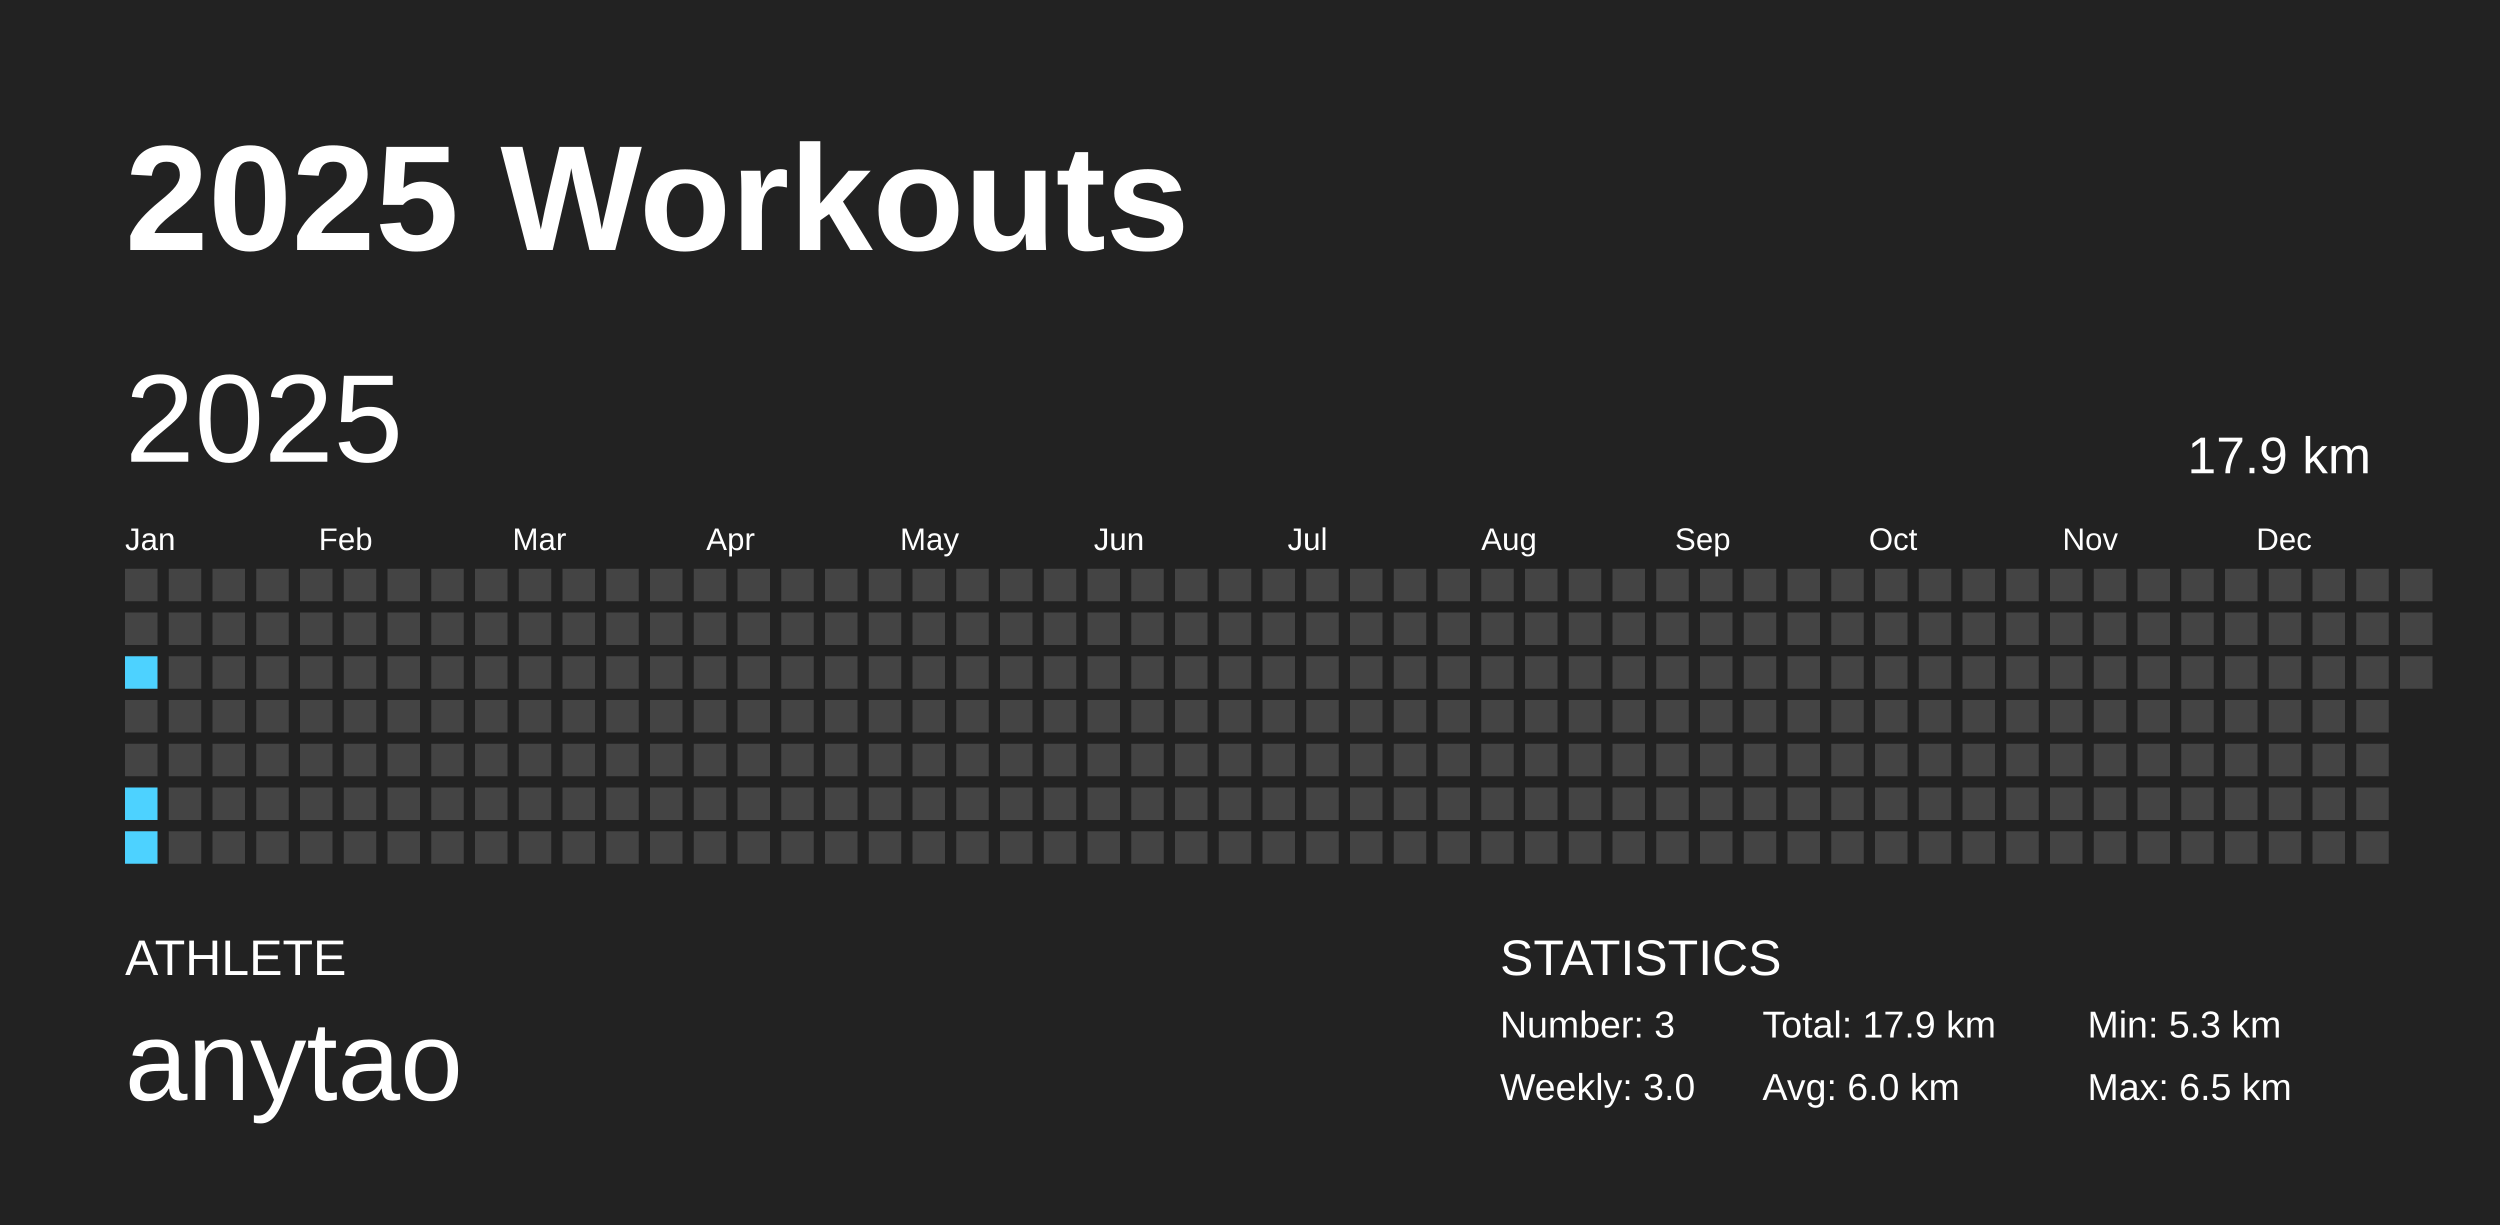
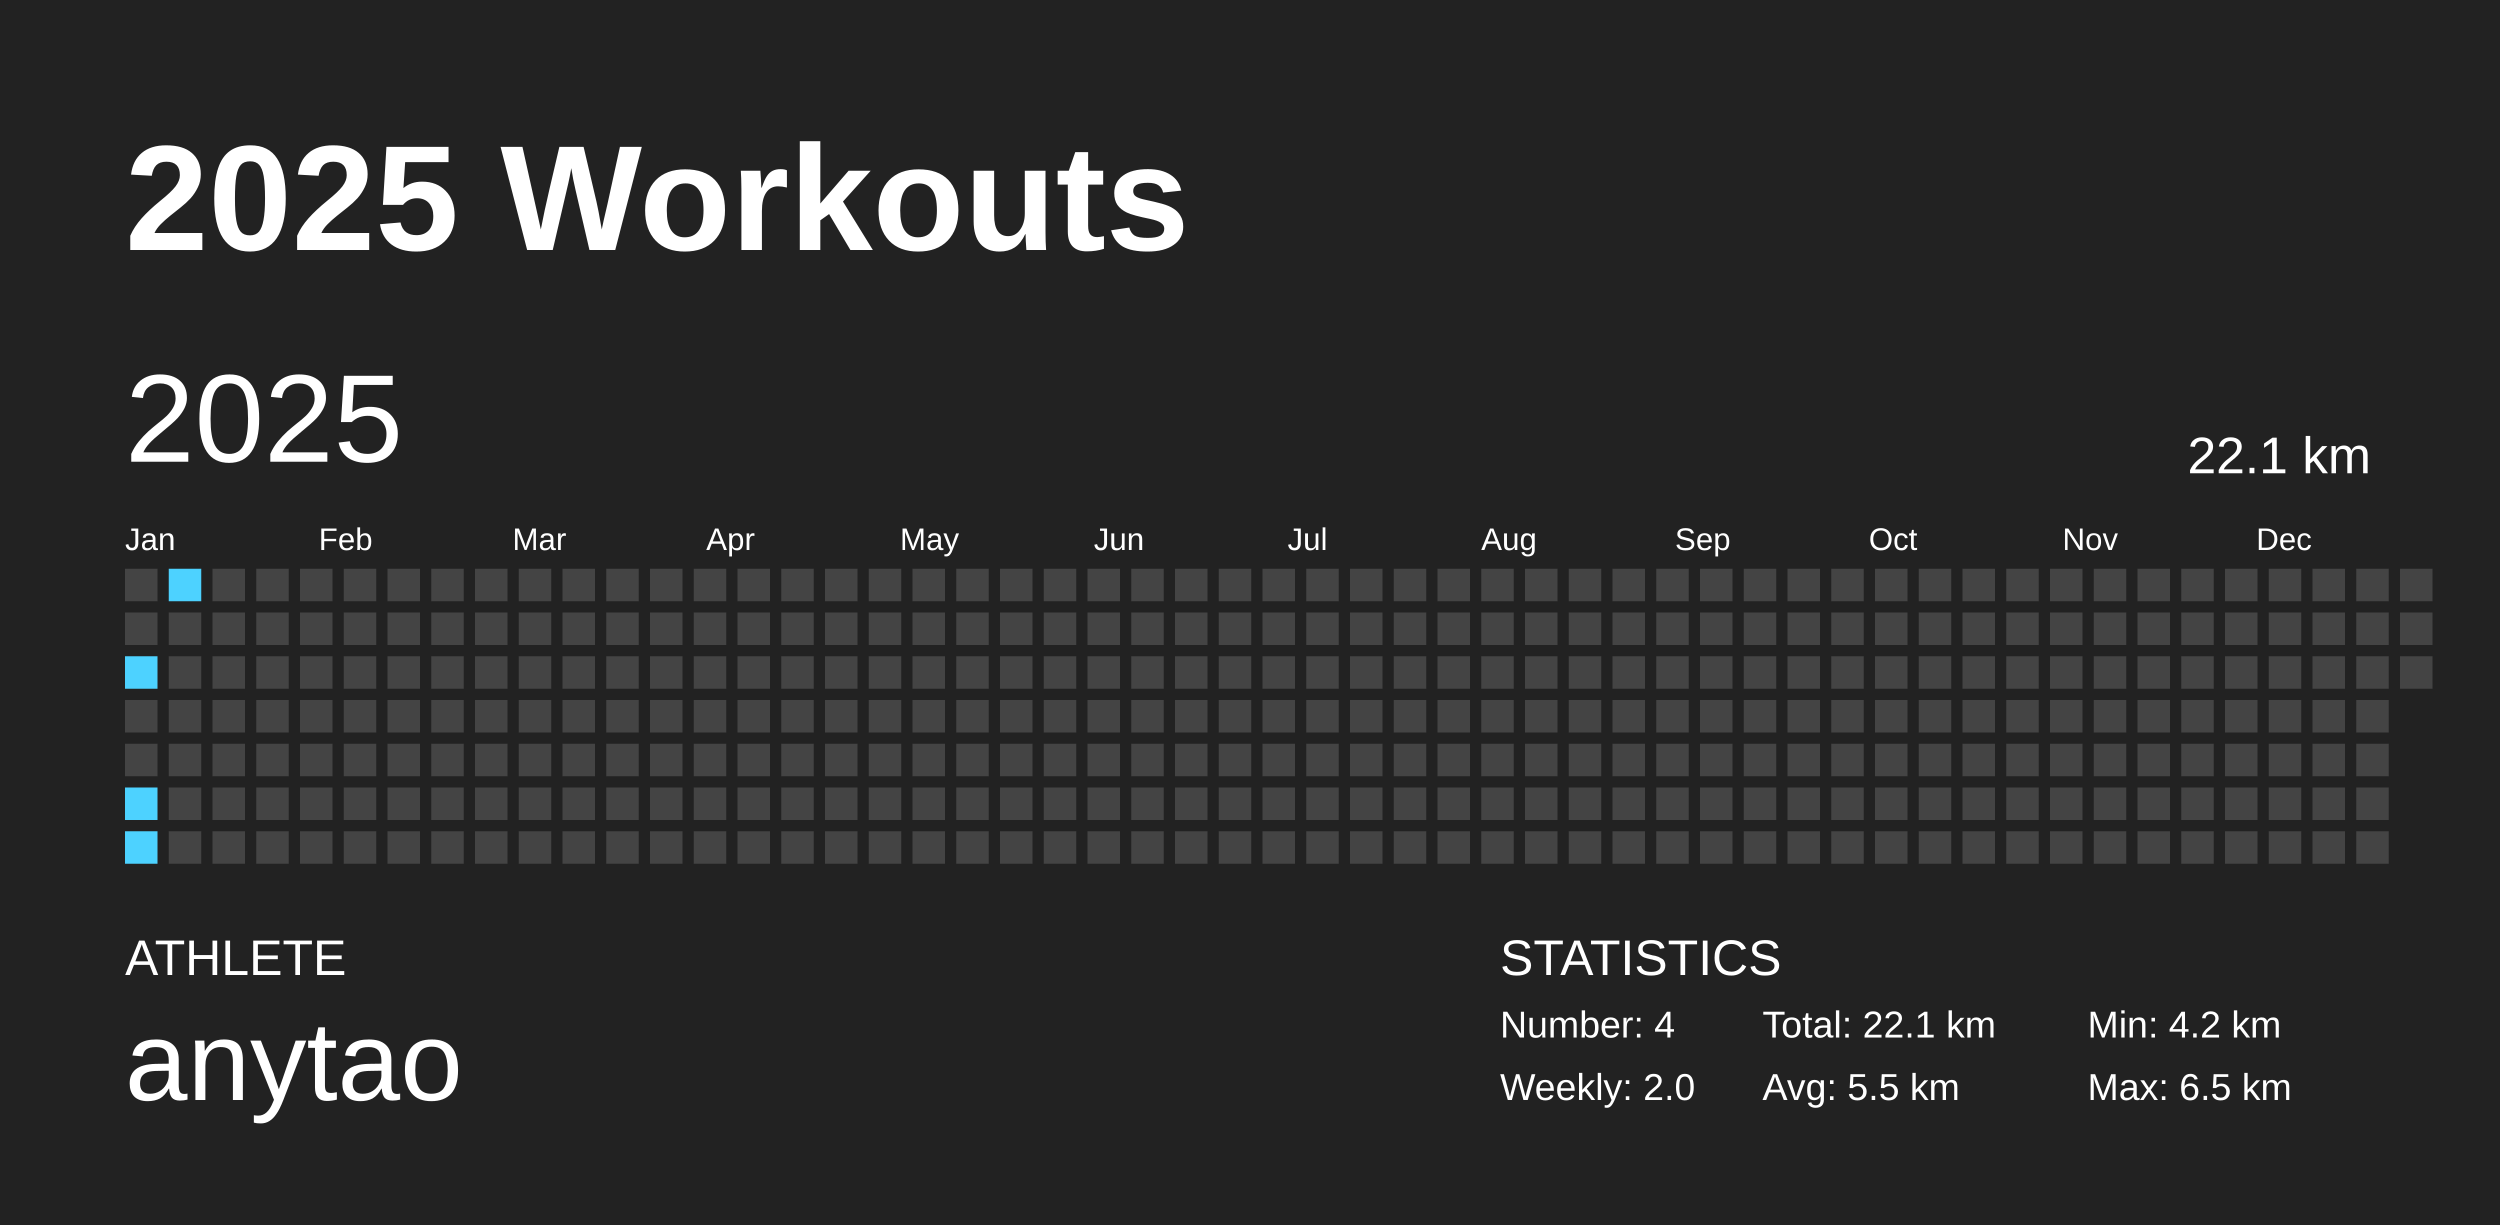
<svg xmlns="http://www.w3.org/2000/svg" baseProfile="full" height="98mm" version="1.1" viewBox="0,0,200,98" width="200mm">
  <defs />
  <rect fill="#222222" height="98" width="200" x="0" y="0" />
  <text fill="#FFFFFF" style="font-size:12px; font-family:Arial; font-weight:bold;" x="10" y="20">2025 Workouts</text>
  <text fill="#FFFFFF" style="font-size:4px; font-family:Arial" x="10" y="78">ATHLETE</text>
  <text fill="#FFFFFF" style="font-size:9px; font-family:Arial" x="10" y="88">anytao</text>
  <text fill="#FFFFFF" style="font-size:4px; font-family:Arial" x="120" y="78">STATISTICS</text>
-   <text fill="#FFFFFF" style="font-size:3px; font-family:Arial" x="120" y="83">Number: 3</text>
-   <text fill="#FFFFFF" style="font-size:3px; font-family:Arial" x="120" y="88">Weekly: 3.0</text>
-   <text fill="#FFFFFF" style="font-size:3px; font-family:Arial" x="141" y="83">Total: 17.9 km</text>
-   <text fill="#FFFFFF" style="font-size:3px; font-family:Arial" x="141" y="88">Avg: 6.0 km</text>
-   <text fill="#FFFFFF" style="font-size:3px; font-family:Arial" x="167" y="83">Min: 5.3 km</text>
+   <text fill="#FFFFFF" style="font-size:3px; font-family:Arial" x="120" y="83">Number: 4</text>
+   <text fill="#FFFFFF" style="font-size:3px; font-family:Arial" x="120" y="88">Weekly: 2.0</text>
+   <text fill="#FFFFFF" style="font-size:3px; font-family:Arial" x="141" y="83">Total: 22.1 km</text>
+   <text fill="#FFFFFF" style="font-size:3px; font-family:Arial" x="141" y="88">Avg: 5.5 km</text>
+   <text fill="#FFFFFF" style="font-size:3px; font-family:Arial" x="167" y="83">Min: 4.2 km</text>
  <text fill="#FFFFFF" style="font-size:3px; font-family:Arial" x="167" y="88">Max: 6.5 km</text>
  <text dominant-baseline="hanging" fill="#FFFFFF" style="font-size:10.0px; font-family:Arial;" x="10" y="30">2025</text>
-   <text dominant-baseline="hanging" fill="#FFFFFF" style="font-size:4.125px; font-family:Arial;" x="175" y="35">17.9 km</text>
+   <text dominant-baseline="hanging" fill="#FFFFFF" style="font-size:4.125px; font-family:Arial;" x="175" y="35">22.1 km</text>
  <text fill="#FFFFFF" style="font-size:2.5px; font-family:Arial" x="10.0" y="44">Jan</text>
  <text fill="#FFFFFF" style="font-size:2.5px; font-family:Arial" x="25.5" y="44">Feb</text>
  <text fill="#FFFFFF" style="font-size:2.5px; font-family:Arial" x="41.0" y="44">Mar</text>
  <text fill="#FFFFFF" style="font-size:2.5px; font-family:Arial" x="56.5" y="44">Apr</text>
  <text fill="#FFFFFF" style="font-size:2.5px; font-family:Arial" x="72.0" y="44">May</text>
  <text fill="#FFFFFF" style="font-size:2.5px; font-family:Arial" x="87.5" y="44">Jun</text>
  <text fill="#FFFFFF" style="font-size:2.5px; font-family:Arial" x="103.0" y="44">Jul</text>
  <text fill="#FFFFFF" style="font-size:2.5px; font-family:Arial" x="118.5" y="44">Aug</text>
  <text fill="#FFFFFF" style="font-size:2.5px; font-family:Arial" x="134.0" y="44">Sep</text>
  <text fill="#FFFFFF" style="font-size:2.5px; font-family:Arial" x="149.5" y="44">Oct</text>
  <text fill="#FFFFFF" style="font-size:2.5px; font-family:Arial" x="165.0" y="44">Nov</text>
  <text fill="#FFFFFF" style="font-size:2.5px; font-family:Arial" x="180.5" y="44">Dec</text>
  <rect fill="#444444" height="2.6" width="2.6" x="10.0" y="45.5" />
  <rect fill="#444444" height="2.6" width="2.6" x="10.0" y="49.0" />
  <rect fill="#4dd2ff" height="2.6" width="2.6" x="10.0" y="52.5" />
  <rect fill="#444444" height="2.6" width="2.6" x="10.0" y="56.0" />
  <rect fill="#444444" height="2.6" width="2.6" x="10.0" y="59.5" />
  <rect fill="#4dd2ff" height="2.6" width="2.6" x="10.0" y="63.0" />
  <rect fill="#4dd2ff" height="2.6" width="2.6" x="10.0" y="66.5" />
-   <rect fill="#444444" height="2.6" width="2.6" x="13.5" y="45.5" />
+   <rect fill="#4dd2ff" height="2.6" width="2.6" x="13.5" y="45.5" />
  <rect fill="#444444" height="2.6" width="2.6" x="13.5" y="49.0" />
  <rect fill="#444444" height="2.6" width="2.6" x="13.5" y="52.5" />
  <rect fill="#444444" height="2.6" width="2.6" x="13.5" y="56.0" />
  <rect fill="#444444" height="2.6" width="2.6" x="13.5" y="59.5" />
  <rect fill="#444444" height="2.6" width="2.6" x="13.5" y="63.0" />
  <rect fill="#444444" height="2.6" width="2.6" x="13.5" y="66.5" />
  <rect fill="#444444" height="2.6" width="2.6" x="17.0" y="45.5" />
  <rect fill="#444444" height="2.6" width="2.6" x="17.0" y="49.0" />
  <rect fill="#444444" height="2.6" width="2.6" x="17.0" y="52.5" />
  <rect fill="#444444" height="2.6" width="2.6" x="17.0" y="56.0" />
  <rect fill="#444444" height="2.6" width="2.6" x="17.0" y="59.5" />
  <rect fill="#444444" height="2.6" width="2.6" x="17.0" y="63.0" />
  <rect fill="#444444" height="2.6" width="2.6" x="17.0" y="66.5" />
  <rect fill="#444444" height="2.6" width="2.6" x="20.5" y="45.5" />
  <rect fill="#444444" height="2.6" width="2.6" x="20.5" y="49.0" />
  <rect fill="#444444" height="2.6" width="2.6" x="20.5" y="52.5" />
  <rect fill="#444444" height="2.6" width="2.6" x="20.5" y="56.0" />
  <rect fill="#444444" height="2.6" width="2.6" x="20.5" y="59.5" />
  <rect fill="#444444" height="2.6" width="2.6" x="20.5" y="63.0" />
  <rect fill="#444444" height="2.6" width="2.6" x="20.5" y="66.5" />
  <rect fill="#444444" height="2.6" width="2.6" x="24.0" y="45.5" />
  <rect fill="#444444" height="2.6" width="2.6" x="24.0" y="49.0" />
  <rect fill="#444444" height="2.6" width="2.6" x="24.0" y="52.5" />
  <rect fill="#444444" height="2.6" width="2.6" x="24.0" y="56.0" />
  <rect fill="#444444" height="2.6" width="2.6" x="24.0" y="59.5" />
  <rect fill="#444444" height="2.6" width="2.6" x="24.0" y="63.0" />
  <rect fill="#444444" height="2.6" width="2.6" x="24.0" y="66.5" />
  <rect fill="#444444" height="2.6" width="2.6" x="27.5" y="45.5" />
  <rect fill="#444444" height="2.6" width="2.6" x="27.5" y="49.0" />
  <rect fill="#444444" height="2.6" width="2.6" x="27.5" y="52.5" />
  <rect fill="#444444" height="2.6" width="2.6" x="27.5" y="56.0" />
  <rect fill="#444444" height="2.6" width="2.6" x="27.5" y="59.5" />
  <rect fill="#444444" height="2.6" width="2.6" x="27.5" y="63.0" />
  <rect fill="#444444" height="2.6" width="2.6" x="27.5" y="66.5" />
  <rect fill="#444444" height="2.6" width="2.6" x="31.0" y="45.5" />
  <rect fill="#444444" height="2.6" width="2.6" x="31.0" y="49.0" />
  <rect fill="#444444" height="2.6" width="2.6" x="31.0" y="52.5" />
  <rect fill="#444444" height="2.6" width="2.6" x="31.0" y="56.0" />
  <rect fill="#444444" height="2.6" width="2.6" x="31.0" y="59.5" />
  <rect fill="#444444" height="2.6" width="2.6" x="31.0" y="63.0" />
  <rect fill="#444444" height="2.6" width="2.6" x="31.0" y="66.5" />
  <rect fill="#444444" height="2.6" width="2.6" x="34.5" y="45.5" />
  <rect fill="#444444" height="2.6" width="2.6" x="34.5" y="49.0" />
  <rect fill="#444444" height="2.6" width="2.6" x="34.5" y="52.5" />
  <rect fill="#444444" height="2.6" width="2.6" x="34.5" y="56.0" />
  <rect fill="#444444" height="2.6" width="2.6" x="34.5" y="59.5" />
  <rect fill="#444444" height="2.6" width="2.6" x="34.5" y="63.0" />
  <rect fill="#444444" height="2.6" width="2.6" x="34.5" y="66.5" />
  <rect fill="#444444" height="2.6" width="2.6" x="38.0" y="45.5" />
  <rect fill="#444444" height="2.6" width="2.6" x="38.0" y="49.0" />
  <rect fill="#444444" height="2.6" width="2.6" x="38.0" y="52.5" />
  <rect fill="#444444" height="2.6" width="2.6" x="38.0" y="56.0" />
  <rect fill="#444444" height="2.6" width="2.6" x="38.0" y="59.5" />
  <rect fill="#444444" height="2.6" width="2.6" x="38.0" y="63.0" />
  <rect fill="#444444" height="2.6" width="2.6" x="38.0" y="66.5" />
  <rect fill="#444444" height="2.6" width="2.6" x="41.5" y="45.5" />
  <rect fill="#444444" height="2.6" width="2.6" x="41.5" y="49.0" />
  <rect fill="#444444" height="2.6" width="2.6" x="41.5" y="52.5" />
  <rect fill="#444444" height="2.6" width="2.6" x="41.5" y="56.0" />
  <rect fill="#444444" height="2.6" width="2.6" x="41.5" y="59.5" />
  <rect fill="#444444" height="2.6" width="2.6" x="41.5" y="63.0" />
  <rect fill="#444444" height="2.6" width="2.6" x="41.5" y="66.5" />
  <rect fill="#444444" height="2.6" width="2.6" x="45.0" y="45.5" />
  <rect fill="#444444" height="2.6" width="2.6" x="45.0" y="49.0" />
  <rect fill="#444444" height="2.6" width="2.6" x="45.0" y="52.5" />
  <rect fill="#444444" height="2.6" width="2.6" x="45.0" y="56.0" />
  <rect fill="#444444" height="2.6" width="2.6" x="45.0" y="59.5" />
  <rect fill="#444444" height="2.6" width="2.6" x="45.0" y="63.0" />
  <rect fill="#444444" height="2.6" width="2.6" x="45.0" y="66.5" />
  <rect fill="#444444" height="2.6" width="2.6" x="48.5" y="45.5" />
  <rect fill="#444444" height="2.6" width="2.6" x="48.5" y="49.0" />
  <rect fill="#444444" height="2.6" width="2.6" x="48.5" y="52.5" />
  <rect fill="#444444" height="2.6" width="2.6" x="48.5" y="56.0" />
  <rect fill="#444444" height="2.6" width="2.6" x="48.5" y="59.5" />
  <rect fill="#444444" height="2.6" width="2.6" x="48.5" y="63.0" />
  <rect fill="#444444" height="2.6" width="2.6" x="48.5" y="66.5" />
  <rect fill="#444444" height="2.6" width="2.6" x="52.0" y="45.5" />
  <rect fill="#444444" height="2.6" width="2.6" x="52.0" y="49.0" />
  <rect fill="#444444" height="2.6" width="2.6" x="52.0" y="52.5" />
  <rect fill="#444444" height="2.6" width="2.6" x="52.0" y="56.0" />
  <rect fill="#444444" height="2.6" width="2.6" x="52.0" y="59.5" />
  <rect fill="#444444" height="2.6" width="2.6" x="52.0" y="63.0" />
  <rect fill="#444444" height="2.6" width="2.6" x="52.0" y="66.5" />
  <rect fill="#444444" height="2.6" width="2.6" x="55.5" y="45.5" />
  <rect fill="#444444" height="2.6" width="2.6" x="55.5" y="49.0" />
  <rect fill="#444444" height="2.6" width="2.6" x="55.5" y="52.5" />
  <rect fill="#444444" height="2.6" width="2.6" x="55.5" y="56.0" />
  <rect fill="#444444" height="2.6" width="2.6" x="55.5" y="59.5" />
  <rect fill="#444444" height="2.6" width="2.6" x="55.5" y="63.0" />
  <rect fill="#444444" height="2.6" width="2.6" x="55.5" y="66.5" />
  <rect fill="#444444" height="2.6" width="2.6" x="59.0" y="45.5" />
  <rect fill="#444444" height="2.6" width="2.6" x="59.0" y="49.0" />
  <rect fill="#444444" height="2.6" width="2.6" x="59.0" y="52.5" />
  <rect fill="#444444" height="2.6" width="2.6" x="59.0" y="56.0" />
  <rect fill="#444444" height="2.6" width="2.6" x="59.0" y="59.5" />
  <rect fill="#444444" height="2.6" width="2.6" x="59.0" y="63.0" />
  <rect fill="#444444" height="2.6" width="2.6" x="59.0" y="66.5" />
  <rect fill="#444444" height="2.6" width="2.6" x="62.5" y="45.5" />
  <rect fill="#444444" height="2.6" width="2.6" x="62.5" y="49.0" />
  <rect fill="#444444" height="2.6" width="2.6" x="62.5" y="52.5" />
  <rect fill="#444444" height="2.6" width="2.6" x="62.5" y="56.0" />
  <rect fill="#444444" height="2.6" width="2.6" x="62.5" y="59.5" />
  <rect fill="#444444" height="2.6" width="2.6" x="62.5" y="63.0" />
  <rect fill="#444444" height="2.6" width="2.6" x="62.5" y="66.5" />
  <rect fill="#444444" height="2.6" width="2.6" x="66.0" y="45.5" />
  <rect fill="#444444" height="2.6" width="2.6" x="66.0" y="49.0" />
  <rect fill="#444444" height="2.6" width="2.6" x="66.0" y="52.5" />
  <rect fill="#444444" height="2.6" width="2.6" x="66.0" y="56.0" />
  <rect fill="#444444" height="2.6" width="2.6" x="66.0" y="59.5" />
  <rect fill="#444444" height="2.6" width="2.6" x="66.0" y="63.0" />
  <rect fill="#444444" height="2.6" width="2.6" x="66.0" y="66.5" />
  <rect fill="#444444" height="2.6" width="2.6" x="69.5" y="45.5" />
  <rect fill="#444444" height="2.6" width="2.6" x="69.5" y="49.0" />
  <rect fill="#444444" height="2.6" width="2.6" x="69.5" y="52.5" />
  <rect fill="#444444" height="2.6" width="2.6" x="69.5" y="56.0" />
  <rect fill="#444444" height="2.6" width="2.6" x="69.5" y="59.5" />
  <rect fill="#444444" height="2.6" width="2.6" x="69.5" y="63.0" />
  <rect fill="#444444" height="2.6" width="2.6" x="69.5" y="66.5" />
  <rect fill="#444444" height="2.6" width="2.6" x="73.0" y="45.5" />
  <rect fill="#444444" height="2.6" width="2.6" x="73.0" y="49.0" />
  <rect fill="#444444" height="2.6" width="2.6" x="73.0" y="52.5" />
  <rect fill="#444444" height="2.6" width="2.6" x="73.0" y="56.0" />
  <rect fill="#444444" height="2.6" width="2.6" x="73.0" y="59.5" />
  <rect fill="#444444" height="2.6" width="2.6" x="73.0" y="63.0" />
  <rect fill="#444444" height="2.6" width="2.6" x="73.0" y="66.5" />
  <rect fill="#444444" height="2.6" width="2.6" x="76.5" y="45.5" />
  <rect fill="#444444" height="2.6" width="2.6" x="76.5" y="49.0" />
  <rect fill="#444444" height="2.6" width="2.6" x="76.5" y="52.5" />
  <rect fill="#444444" height="2.6" width="2.6" x="76.5" y="56.0" />
  <rect fill="#444444" height="2.6" width="2.6" x="76.5" y="59.5" />
  <rect fill="#444444" height="2.6" width="2.6" x="76.5" y="63.0" />
  <rect fill="#444444" height="2.6" width="2.6" x="76.5" y="66.5" />
  <rect fill="#444444" height="2.6" width="2.6" x="80.0" y="45.5" />
  <rect fill="#444444" height="2.6" width="2.6" x="80.0" y="49.0" />
  <rect fill="#444444" height="2.6" width="2.6" x="80.0" y="52.5" />
  <rect fill="#444444" height="2.6" width="2.6" x="80.0" y="56.0" />
  <rect fill="#444444" height="2.6" width="2.6" x="80.0" y="59.5" />
  <rect fill="#444444" height="2.6" width="2.6" x="80.0" y="63.0" />
  <rect fill="#444444" height="2.6" width="2.6" x="80.0" y="66.5" />
  <rect fill="#444444" height="2.6" width="2.6" x="83.5" y="45.5" />
  <rect fill="#444444" height="2.6" width="2.6" x="83.5" y="49.0" />
  <rect fill="#444444" height="2.6" width="2.6" x="83.5" y="52.5" />
  <rect fill="#444444" height="2.6" width="2.6" x="83.5" y="56.0" />
  <rect fill="#444444" height="2.6" width="2.6" x="83.5" y="59.5" />
  <rect fill="#444444" height="2.6" width="2.6" x="83.5" y="63.0" />
  <rect fill="#444444" height="2.6" width="2.6" x="83.5" y="66.5" />
  <rect fill="#444444" height="2.6" width="2.6" x="87.0" y="45.5" />
  <rect fill="#444444" height="2.6" width="2.6" x="87.0" y="49.0" />
  <rect fill="#444444" height="2.6" width="2.6" x="87.0" y="52.5" />
  <rect fill="#444444" height="2.6" width="2.6" x="87.0" y="56.0" />
  <rect fill="#444444" height="2.6" width="2.6" x="87.0" y="59.5" />
  <rect fill="#444444" height="2.6" width="2.6" x="87.0" y="63.0" />
  <rect fill="#444444" height="2.6" width="2.6" x="87.0" y="66.5" />
  <rect fill="#444444" height="2.6" width="2.6" x="90.5" y="45.5" />
  <rect fill="#444444" height="2.6" width="2.6" x="90.5" y="49.0" />
  <rect fill="#444444" height="2.6" width="2.6" x="90.5" y="52.5" />
  <rect fill="#444444" height="2.6" width="2.6" x="90.5" y="56.0" />
  <rect fill="#444444" height="2.6" width="2.6" x="90.5" y="59.5" />
  <rect fill="#444444" height="2.6" width="2.6" x="90.5" y="63.0" />
  <rect fill="#444444" height="2.6" width="2.6" x="90.5" y="66.5" />
  <rect fill="#444444" height="2.6" width="2.6" x="94.0" y="45.5" />
  <rect fill="#444444" height="2.6" width="2.6" x="94.0" y="49.0" />
  <rect fill="#444444" height="2.6" width="2.6" x="94.0" y="52.5" />
  <rect fill="#444444" height="2.6" width="2.6" x="94.0" y="56.0" />
  <rect fill="#444444" height="2.6" width="2.6" x="94.0" y="59.5" />
  <rect fill="#444444" height="2.6" width="2.6" x="94.0" y="63.0" />
  <rect fill="#444444" height="2.6" width="2.6" x="94.0" y="66.5" />
  <rect fill="#444444" height="2.6" width="2.6" x="97.5" y="45.5" />
  <rect fill="#444444" height="2.6" width="2.6" x="97.5" y="49.0" />
  <rect fill="#444444" height="2.6" width="2.6" x="97.5" y="52.5" />
  <rect fill="#444444" height="2.6" width="2.6" x="97.5" y="56.0" />
  <rect fill="#444444" height="2.6" width="2.6" x="97.5" y="59.5" />
  <rect fill="#444444" height="2.6" width="2.6" x="97.5" y="63.0" />
  <rect fill="#444444" height="2.6" width="2.6" x="97.5" y="66.5" />
  <rect fill="#444444" height="2.6" width="2.6" x="101.0" y="45.5" />
  <rect fill="#444444" height="2.6" width="2.6" x="101.0" y="49.0" />
  <rect fill="#444444" height="2.6" width="2.6" x="101.0" y="52.5" />
  <rect fill="#444444" height="2.6" width="2.6" x="101.0" y="56.0" />
  <rect fill="#444444" height="2.6" width="2.6" x="101.0" y="59.5" />
  <rect fill="#444444" height="2.6" width="2.6" x="101.0" y="63.0" />
  <rect fill="#444444" height="2.6" width="2.6" x="101.0" y="66.5" />
  <rect fill="#444444" height="2.6" width="2.6" x="104.5" y="45.5" />
  <rect fill="#444444" height="2.6" width="2.6" x="104.5" y="49.0" />
  <rect fill="#444444" height="2.6" width="2.6" x="104.5" y="52.5" />
  <rect fill="#444444" height="2.6" width="2.6" x="104.5" y="56.0" />
  <rect fill="#444444" height="2.6" width="2.6" x="104.5" y="59.5" />
  <rect fill="#444444" height="2.6" width="2.6" x="104.5" y="63.0" />
  <rect fill="#444444" height="2.6" width="2.6" x="104.5" y="66.5" />
  <rect fill="#444444" height="2.6" width="2.6" x="108.0" y="45.5" />
  <rect fill="#444444" height="2.6" width="2.6" x="108.0" y="49.0" />
  <rect fill="#444444" height="2.6" width="2.6" x="108.0" y="52.5" />
  <rect fill="#444444" height="2.6" width="2.6" x="108.0" y="56.0" />
  <rect fill="#444444" height="2.6" width="2.6" x="108.0" y="59.5" />
  <rect fill="#444444" height="2.6" width="2.6" x="108.0" y="63.0" />
  <rect fill="#444444" height="2.6" width="2.6" x="108.0" y="66.5" />
  <rect fill="#444444" height="2.6" width="2.6" x="111.5" y="45.5" />
  <rect fill="#444444" height="2.6" width="2.6" x="111.5" y="49.0" />
  <rect fill="#444444" height="2.6" width="2.6" x="111.5" y="52.5" />
  <rect fill="#444444" height="2.6" width="2.6" x="111.5" y="56.0" />
  <rect fill="#444444" height="2.6" width="2.6" x="111.5" y="59.5" />
  <rect fill="#444444" height="2.6" width="2.6" x="111.5" y="63.0" />
  <rect fill="#444444" height="2.6" width="2.6" x="111.5" y="66.5" />
  <rect fill="#444444" height="2.6" width="2.6" x="115.0" y="45.5" />
  <rect fill="#444444" height="2.6" width="2.6" x="115.0" y="49.0" />
  <rect fill="#444444" height="2.6" width="2.6" x="115.0" y="52.5" />
  <rect fill="#444444" height="2.6" width="2.6" x="115.0" y="56.0" />
  <rect fill="#444444" height="2.6" width="2.6" x="115.0" y="59.5" />
  <rect fill="#444444" height="2.6" width="2.6" x="115.0" y="63.0" />
  <rect fill="#444444" height="2.6" width="2.6" x="115.0" y="66.5" />
  <rect fill="#444444" height="2.6" width="2.6" x="118.5" y="45.5" />
  <rect fill="#444444" height="2.6" width="2.6" x="118.5" y="49.0" />
  <rect fill="#444444" height="2.6" width="2.6" x="118.5" y="52.5" />
  <rect fill="#444444" height="2.6" width="2.6" x="118.5" y="56.0" />
  <rect fill="#444444" height="2.6" width="2.6" x="118.5" y="59.5" />
  <rect fill="#444444" height="2.6" width="2.6" x="118.5" y="63.0" />
  <rect fill="#444444" height="2.6" width="2.6" x="118.5" y="66.5" />
  <rect fill="#444444" height="2.6" width="2.6" x="122.0" y="45.5" />
  <rect fill="#444444" height="2.6" width="2.6" x="122.0" y="49.0" />
  <rect fill="#444444" height="2.6" width="2.6" x="122.0" y="52.5" />
  <rect fill="#444444" height="2.6" width="2.6" x="122.0" y="56.0" />
  <rect fill="#444444" height="2.6" width="2.6" x="122.0" y="59.5" />
  <rect fill="#444444" height="2.6" width="2.6" x="122.0" y="63.0" />
  <rect fill="#444444" height="2.6" width="2.6" x="122.0" y="66.5" />
  <rect fill="#444444" height="2.6" width="2.6" x="125.5" y="45.5" />
  <rect fill="#444444" height="2.6" width="2.6" x="125.5" y="49.0" />
  <rect fill="#444444" height="2.6" width="2.6" x="125.5" y="52.5" />
  <rect fill="#444444" height="2.6" width="2.6" x="125.5" y="56.0" />
  <rect fill="#444444" height="2.6" width="2.6" x="125.5" y="59.5" />
  <rect fill="#444444" height="2.6" width="2.6" x="125.5" y="63.0" />
  <rect fill="#444444" height="2.6" width="2.6" x="125.5" y="66.5" />
  <rect fill="#444444" height="2.6" width="2.6" x="129.0" y="45.5" />
  <rect fill="#444444" height="2.6" width="2.6" x="129.0" y="49.0" />
  <rect fill="#444444" height="2.6" width="2.6" x="129.0" y="52.5" />
  <rect fill="#444444" height="2.6" width="2.6" x="129.0" y="56.0" />
  <rect fill="#444444" height="2.6" width="2.6" x="129.0" y="59.5" />
  <rect fill="#444444" height="2.6" width="2.6" x="129.0" y="63.0" />
  <rect fill="#444444" height="2.6" width="2.6" x="129.0" y="66.5" />
  <rect fill="#444444" height="2.6" width="2.6" x="132.5" y="45.5" />
  <rect fill="#444444" height="2.6" width="2.6" x="132.5" y="49.0" />
  <rect fill="#444444" height="2.6" width="2.6" x="132.5" y="52.5" />
  <rect fill="#444444" height="2.6" width="2.6" x="132.5" y="56.0" />
  <rect fill="#444444" height="2.6" width="2.6" x="132.5" y="59.5" />
  <rect fill="#444444" height="2.6" width="2.6" x="132.5" y="63.0" />
  <rect fill="#444444" height="2.6" width="2.6" x="132.5" y="66.5" />
  <rect fill="#444444" height="2.6" width="2.6" x="136.0" y="45.5" />
  <rect fill="#444444" height="2.6" width="2.6" x="136.0" y="49.0" />
  <rect fill="#444444" height="2.6" width="2.6" x="136.0" y="52.5" />
  <rect fill="#444444" height="2.6" width="2.6" x="136.0" y="56.0" />
  <rect fill="#444444" height="2.6" width="2.6" x="136.0" y="59.5" />
  <rect fill="#444444" height="2.6" width="2.6" x="136.0" y="63.0" />
  <rect fill="#444444" height="2.6" width="2.6" x="136.0" y="66.5" />
  <rect fill="#444444" height="2.6" width="2.6" x="139.5" y="45.5" />
  <rect fill="#444444" height="2.6" width="2.6" x="139.5" y="49.0" />
  <rect fill="#444444" height="2.6" width="2.6" x="139.5" y="52.5" />
  <rect fill="#444444" height="2.6" width="2.6" x="139.5" y="56.0" />
  <rect fill="#444444" height="2.6" width="2.6" x="139.5" y="59.5" />
  <rect fill="#444444" height="2.6" width="2.6" x="139.5" y="63.0" />
  <rect fill="#444444" height="2.6" width="2.6" x="139.5" y="66.5" />
  <rect fill="#444444" height="2.6" width="2.6" x="143.0" y="45.5" />
  <rect fill="#444444" height="2.6" width="2.6" x="143.0" y="49.0" />
  <rect fill="#444444" height="2.6" width="2.6" x="143.0" y="52.5" />
  <rect fill="#444444" height="2.6" width="2.6" x="143.0" y="56.0" />
  <rect fill="#444444" height="2.6" width="2.6" x="143.0" y="59.5" />
  <rect fill="#444444" height="2.6" width="2.6" x="143.0" y="63.0" />
  <rect fill="#444444" height="2.6" width="2.6" x="143.0" y="66.5" />
  <rect fill="#444444" height="2.6" width="2.6" x="146.5" y="45.5" />
  <rect fill="#444444" height="2.6" width="2.6" x="146.5" y="49.0" />
  <rect fill="#444444" height="2.6" width="2.6" x="146.5" y="52.5" />
  <rect fill="#444444" height="2.6" width="2.6" x="146.5" y="56.0" />
  <rect fill="#444444" height="2.6" width="2.6" x="146.5" y="59.5" />
  <rect fill="#444444" height="2.6" width="2.6" x="146.5" y="63.0" />
  <rect fill="#444444" height="2.6" width="2.6" x="146.5" y="66.5" />
  <rect fill="#444444" height="2.6" width="2.6" x="150.0" y="45.5" />
  <rect fill="#444444" height="2.6" width="2.6" x="150.0" y="49.0" />
  <rect fill="#444444" height="2.6" width="2.6" x="150.0" y="52.5" />
  <rect fill="#444444" height="2.6" width="2.6" x="150.0" y="56.0" />
  <rect fill="#444444" height="2.6" width="2.6" x="150.0" y="59.5" />
  <rect fill="#444444" height="2.6" width="2.6" x="150.0" y="63.0" />
  <rect fill="#444444" height="2.6" width="2.6" x="150.0" y="66.5" />
  <rect fill="#444444" height="2.6" width="2.6" x="153.5" y="45.5" />
  <rect fill="#444444" height="2.6" width="2.6" x="153.5" y="49.0" />
  <rect fill="#444444" height="2.6" width="2.6" x="153.5" y="52.5" />
  <rect fill="#444444" height="2.6" width="2.6" x="153.5" y="56.0" />
  <rect fill="#444444" height="2.6" width="2.6" x="153.5" y="59.5" />
  <rect fill="#444444" height="2.6" width="2.6" x="153.5" y="63.0" />
  <rect fill="#444444" height="2.6" width="2.6" x="153.5" y="66.5" />
  <rect fill="#444444" height="2.6" width="2.6" x="157.0" y="45.5" />
  <rect fill="#444444" height="2.6" width="2.6" x="157.0" y="49.0" />
  <rect fill="#444444" height="2.6" width="2.6" x="157.0" y="52.5" />
  <rect fill="#444444" height="2.6" width="2.6" x="157.0" y="56.0" />
  <rect fill="#444444" height="2.6" width="2.6" x="157.0" y="59.5" />
  <rect fill="#444444" height="2.6" width="2.6" x="157.0" y="63.0" />
  <rect fill="#444444" height="2.6" width="2.6" x="157.0" y="66.5" />
  <rect fill="#444444" height="2.6" width="2.6" x="160.5" y="45.5" />
  <rect fill="#444444" height="2.6" width="2.6" x="160.5" y="49.0" />
  <rect fill="#444444" height="2.6" width="2.6" x="160.5" y="52.5" />
  <rect fill="#444444" height="2.6" width="2.6" x="160.5" y="56.0" />
  <rect fill="#444444" height="2.6" width="2.6" x="160.5" y="59.5" />
  <rect fill="#444444" height="2.6" width="2.6" x="160.5" y="63.0" />
  <rect fill="#444444" height="2.6" width="2.6" x="160.5" y="66.5" />
  <rect fill="#444444" height="2.6" width="2.6" x="164.0" y="45.5" />
  <rect fill="#444444" height="2.6" width="2.6" x="164.0" y="49.0" />
  <rect fill="#444444" height="2.6" width="2.6" x="164.0" y="52.5" />
  <rect fill="#444444" height="2.6" width="2.6" x="164.0" y="56.0" />
  <rect fill="#444444" height="2.6" width="2.6" x="164.0" y="59.5" />
  <rect fill="#444444" height="2.6" width="2.6" x="164.0" y="63.0" />
  <rect fill="#444444" height="2.6" width="2.6" x="164.0" y="66.5" />
  <rect fill="#444444" height="2.6" width="2.6" x="167.5" y="45.5" />
  <rect fill="#444444" height="2.6" width="2.6" x="167.5" y="49.0" />
  <rect fill="#444444" height="2.6" width="2.6" x="167.5" y="52.5" />
  <rect fill="#444444" height="2.6" width="2.6" x="167.5" y="56.0" />
  <rect fill="#444444" height="2.6" width="2.6" x="167.5" y="59.5" />
  <rect fill="#444444" height="2.6" width="2.6" x="167.5" y="63.0" />
  <rect fill="#444444" height="2.6" width="2.6" x="167.5" y="66.5" />
  <rect fill="#444444" height="2.6" width="2.6" x="171.0" y="45.5" />
  <rect fill="#444444" height="2.6" width="2.6" x="171.0" y="49.0" />
  <rect fill="#444444" height="2.6" width="2.6" x="171.0" y="52.5" />
  <rect fill="#444444" height="2.6" width="2.6" x="171.0" y="56.0" />
  <rect fill="#444444" height="2.6" width="2.6" x="171.0" y="59.5" />
  <rect fill="#444444" height="2.6" width="2.6" x="171.0" y="63.0" />
  <rect fill="#444444" height="2.6" width="2.6" x="171.0" y="66.5" />
  <rect fill="#444444" height="2.6" width="2.6" x="174.5" y="45.5" />
  <rect fill="#444444" height="2.6" width="2.6" x="174.5" y="49.0" />
  <rect fill="#444444" height="2.6" width="2.6" x="174.5" y="52.5" />
  <rect fill="#444444" height="2.6" width="2.6" x="174.5" y="56.0" />
  <rect fill="#444444" height="2.6" width="2.6" x="174.5" y="59.5" />
  <rect fill="#444444" height="2.6" width="2.6" x="174.5" y="63.0" />
  <rect fill="#444444" height="2.6" width="2.6" x="174.5" y="66.5" />
  <rect fill="#444444" height="2.6" width="2.6" x="178.0" y="45.5" />
  <rect fill="#444444" height="2.6" width="2.6" x="178.0" y="49.0" />
  <rect fill="#444444" height="2.6" width="2.6" x="178.0" y="52.5" />
  <rect fill="#444444" height="2.6" width="2.6" x="178.0" y="56.0" />
  <rect fill="#444444" height="2.6" width="2.6" x="178.0" y="59.5" />
  <rect fill="#444444" height="2.6" width="2.6" x="178.0" y="63.0" />
  <rect fill="#444444" height="2.6" width="2.6" x="178.0" y="66.5" />
  <rect fill="#444444" height="2.6" width="2.6" x="181.5" y="45.5" />
  <rect fill="#444444" height="2.6" width="2.6" x="181.5" y="49.0" />
  <rect fill="#444444" height="2.6" width="2.6" x="181.5" y="52.5" />
  <rect fill="#444444" height="2.6" width="2.6" x="181.5" y="56.0" />
  <rect fill="#444444" height="2.6" width="2.6" x="181.5" y="59.5" />
  <rect fill="#444444" height="2.6" width="2.6" x="181.5" y="63.0" />
  <rect fill="#444444" height="2.6" width="2.6" x="181.5" y="66.5" />
  <rect fill="#444444" height="2.6" width="2.6" x="185.0" y="45.5" />
  <rect fill="#444444" height="2.6" width="2.6" x="185.0" y="49.0" />
  <rect fill="#444444" height="2.6" width="2.6" x="185.0" y="52.5" />
  <rect fill="#444444" height="2.6" width="2.6" x="185.0" y="56.0" />
  <rect fill="#444444" height="2.6" width="2.6" x="185.0" y="59.5" />
  <rect fill="#444444" height="2.6" width="2.6" x="185.0" y="63.0" />
  <rect fill="#444444" height="2.6" width="2.6" x="185.0" y="66.5" />
  <rect fill="#444444" height="2.6" width="2.6" x="188.5" y="45.5" />
  <rect fill="#444444" height="2.6" width="2.6" x="188.5" y="49.0" />
  <rect fill="#444444" height="2.6" width="2.6" x="188.5" y="52.5" />
  <rect fill="#444444" height="2.6" width="2.6" x="188.5" y="56.0" />
  <rect fill="#444444" height="2.6" width="2.6" x="188.5" y="59.5" />
  <rect fill="#444444" height="2.6" width="2.6" x="188.5" y="63.0" />
  <rect fill="#444444" height="2.6" width="2.6" x="188.5" y="66.5" />
  <rect fill="#444444" height="2.6" width="2.6" x="192.0" y="45.5" />
  <rect fill="#444444" height="2.6" width="2.6" x="192.0" y="49.0" />
  <rect fill="#444444" height="2.6" width="2.6" x="192.0" y="52.5" />
</svg>
